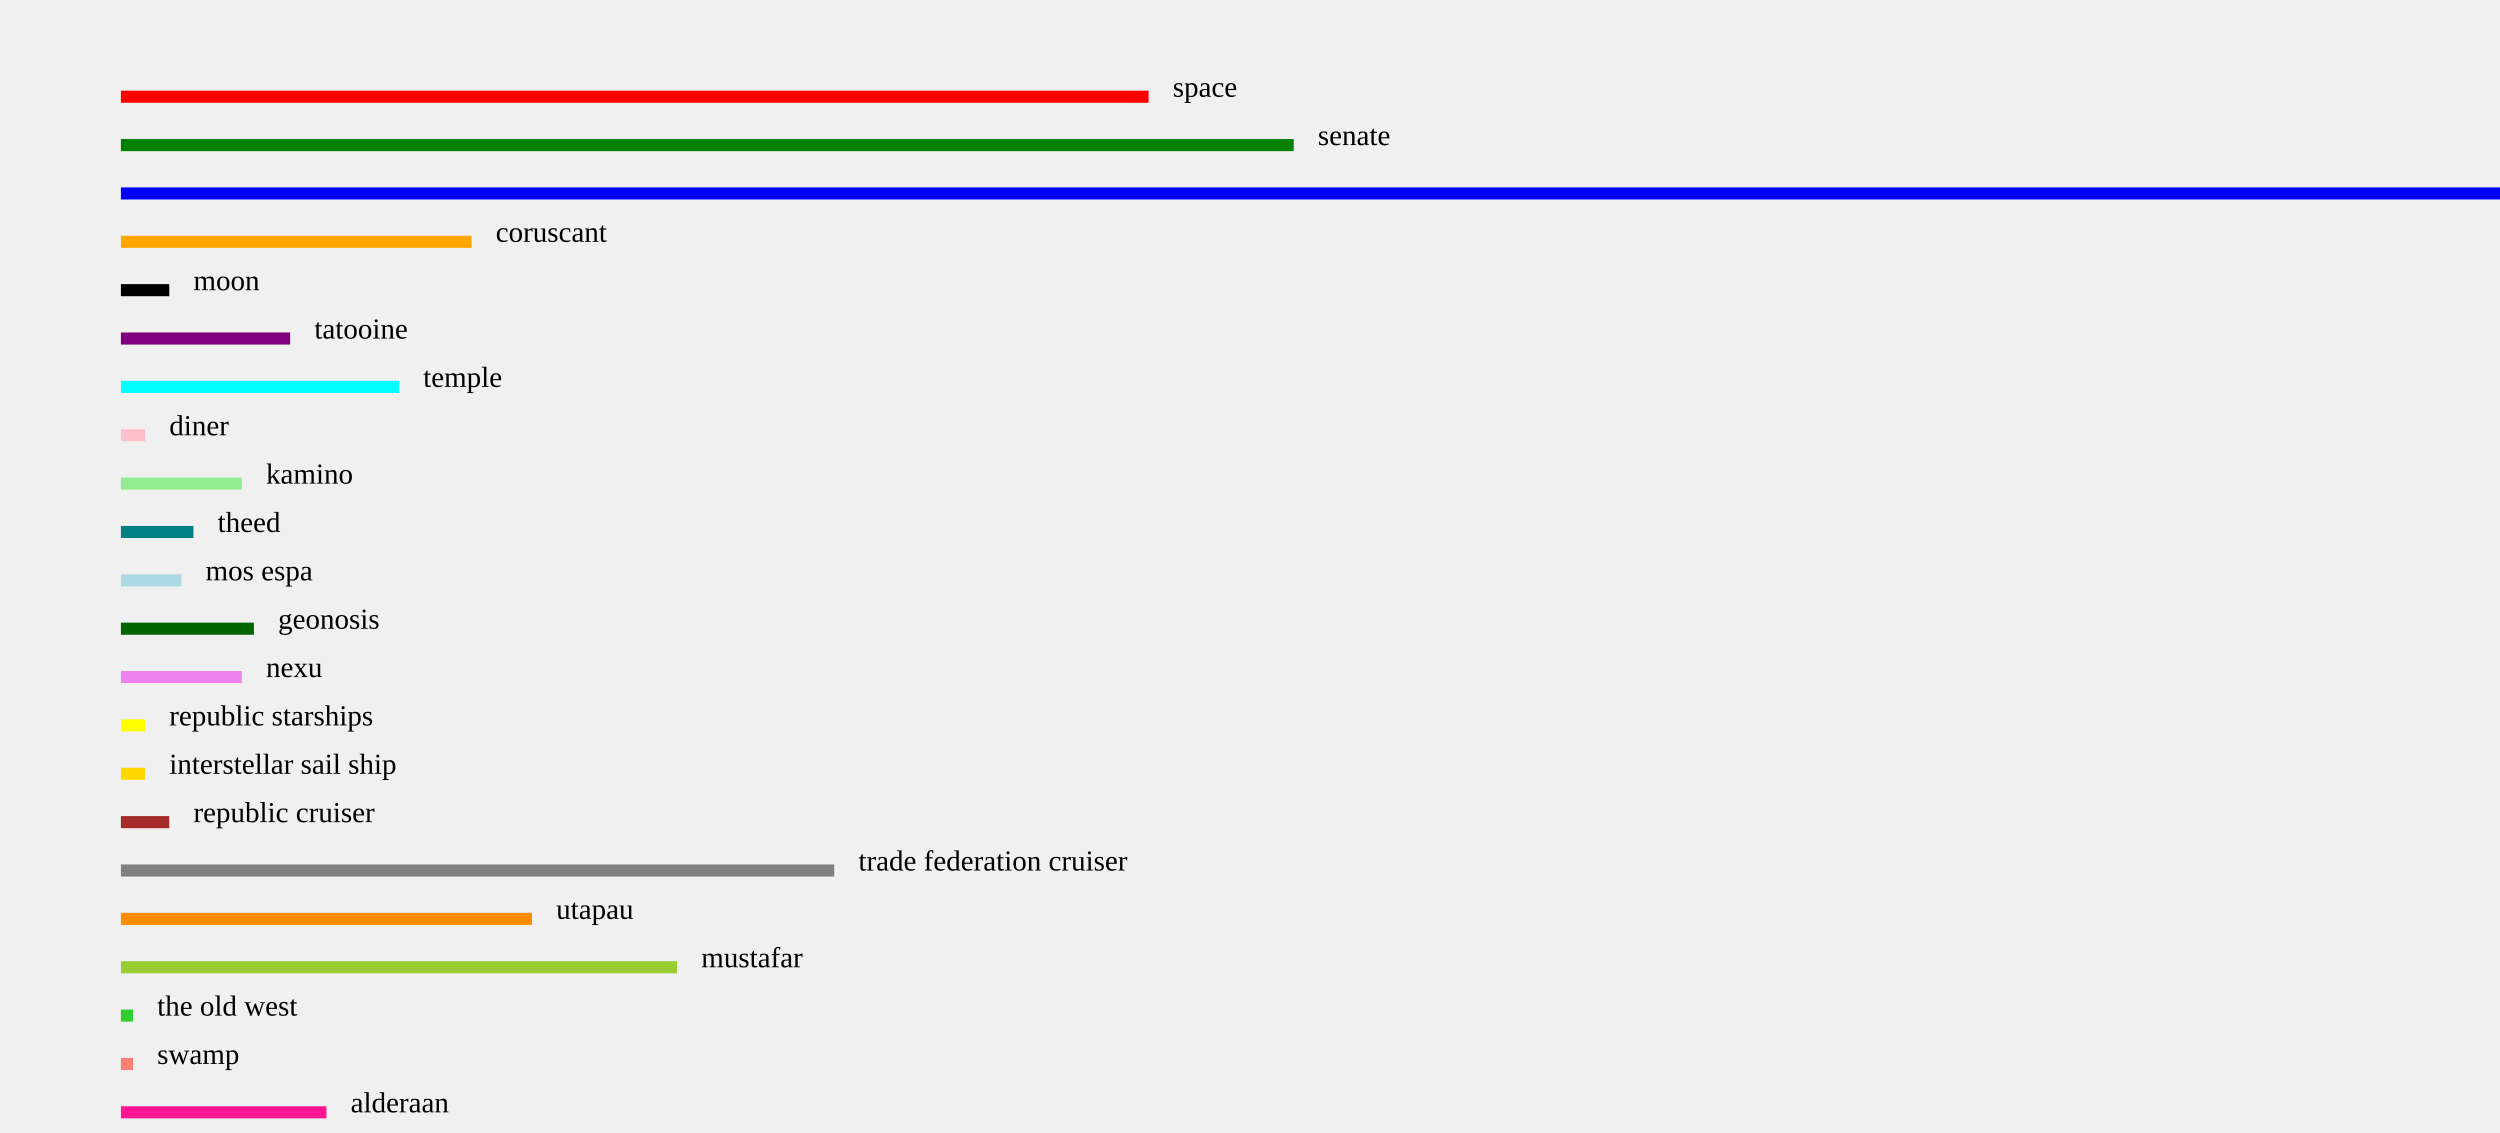
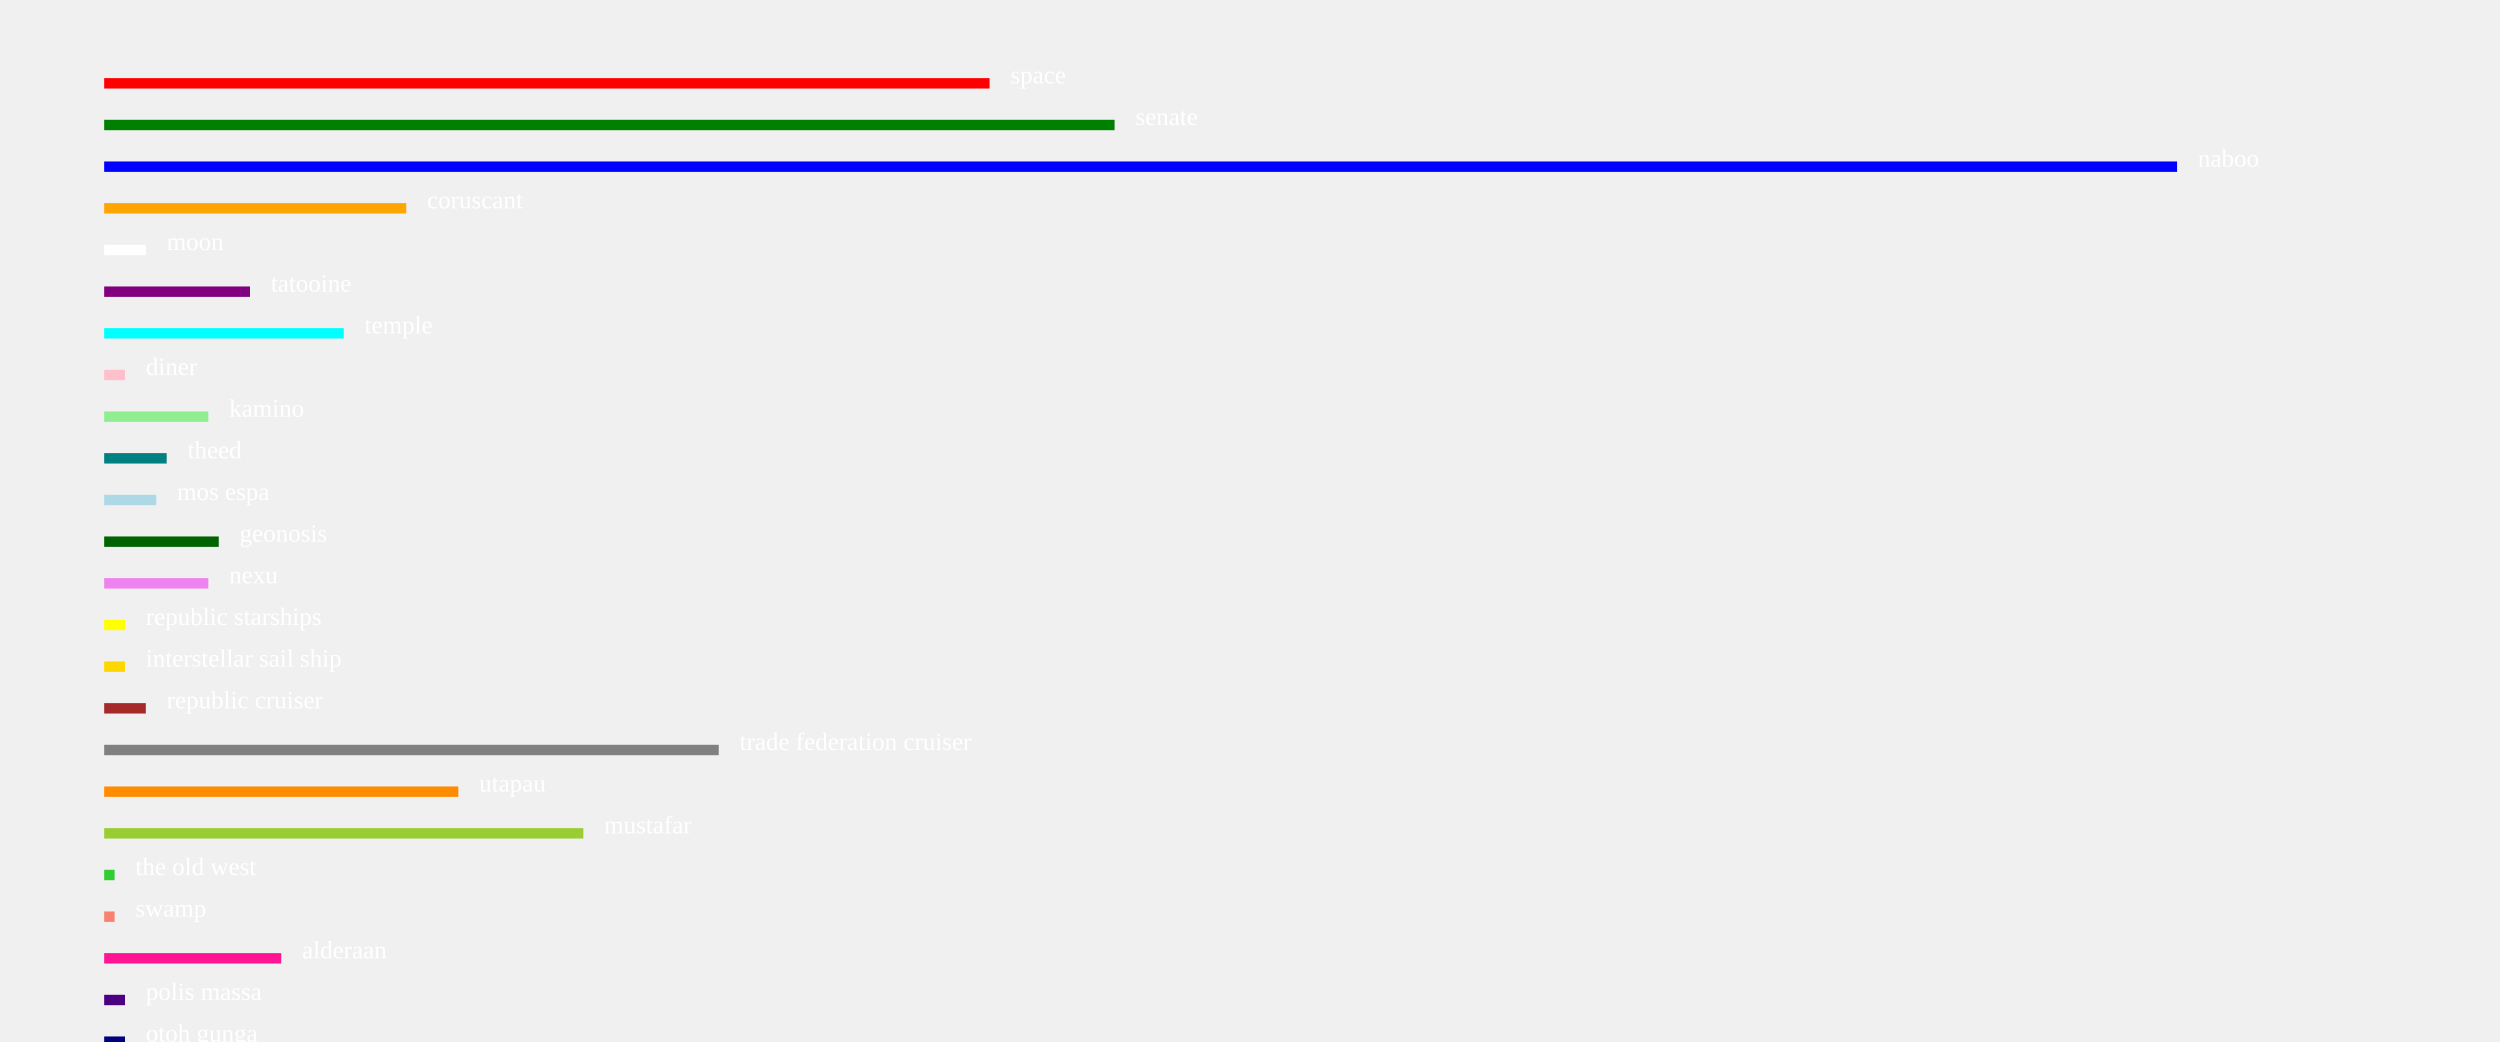
- <svg xmlns="http://www.w3.org/2000/svg" width="100%" height="100%">
+ <svg xmlns="http://www.w3.org/2000/svg" width="1200" height="500">
  <g transform="translate(50, 20)">
    <g id="P-1">
      <line x1="0" y1="20" x2="425" y2="20" stroke="red" stroke-width="5" />
-       <text x="435" y="20">space</text>
+       <text fill="white" x="435" y="20">space</text>
    </g>
    <g id="P-2">
      <line x1="0" y1="40" x2="485" y2="40" stroke="green" stroke-width="5" />
-       <text x="495" y="40">senate</text>
+       <text fill="white" x="495" y="40">senate</text>
    </g>
    <g id="P-3">
      <line x1="0" y1="60" x2="995" y2="60" stroke="blue" stroke-width="5" />
-       <text x="1005" y="60">naboo</text>
+       <text fill="white" x="1005" y="60">naboo</text>
    </g>
    <g id="P-4">
      <line x1="0" y1="80" x2="145" y2="80" stroke="orange" stroke-width="5" />
-       <text x="155" y="80">coruscant</text>
+       <text fill="white" x="155" y="80">coruscant</text>
    </g>
    <g id="P-5">
-       <line x1="0" y1="100" x2="20" y2="100" stroke="black" stroke-width="5" />
-       <text x="30" y="100">moon</text>
+       <line x1="0" y1="100" x2="20" y2="100" stroke="white" stroke-width="5" />
+       <text fill="white" x="30" y="100">moon</text>
    </g>
    <g id="P-6">
      <line x1="0" y1="120" x2="70" y2="120" stroke="purple" stroke-width="5" />
-       <text x="80" y="120">tatooine</text>
+       <text fill="white" x="80" y="120">tatooine</text>
    </g>
    <g id="P-7">
      <line x1="0" y1="140" x2="115" y2="140" stroke="aqua" stroke-width="5" />
-       <text x="125" y="140">temple</text>
+       <text fill="white" x="125" y="140">temple</text>
    </g>
    <g id="P-8">
      <line x1="0" y1="160" x2="10" y2="160" stroke="pink" stroke-width="5" />
-       <text x="20" y="160">diner</text>
+       <text fill="white" x="20" y="160">diner</text>
    </g>
    <g id="P-9">
      <line x1="0" y1="180" x2="50" y2="180" stroke="lightgreen" stroke-width="5" />
-       <text x="60" y="180">kamino</text>
+       <text fill="white" x="60" y="180">kamino</text>
    </g>
    <g id="P-10">
      <line x1="0" y1="200" x2="30" y2="200" stroke="teal" stroke-width="5" />
-       <text x="40" y="200">theed</text>
+       <text fill="white" x="40" y="200">theed</text>
    </g>
    <g id="P-11">
      <line x1="0" y1="220" x2="25" y2="220" stroke="lightblue" stroke-width="5" />
-       <text x="35" y="220">mos espa</text>
+       <text fill="white" x="35" y="220">mos espa</text>
    </g>
    <g id="P-12">
      <line x1="0" y1="240" x2="55" y2="240" stroke="darkgreen" stroke-width="5" />
-       <text x="65" y="240">geonosis</text>
+       <text fill="white" x="65" y="240">geonosis</text>
    </g>
    <g id="P-13">
      <line x1="0" y1="260" x2="50" y2="260" stroke="violet" stroke-width="5" />
-       <text x="60" y="260">nexu</text>
+       <text fill="white" x="60" y="260">nexu</text>
    </g>
    <g id="P-14">
      <line x1="0" y1="280" x2="10" y2="280" stroke="yellow" stroke-width="5" />
-       <text x="20" y="280">republic starships</text>
+       <text fill="white" x="20" y="280">republic starships</text>
    </g>
    <g id="P-15">
      <line x1="0" y1="300" x2="10" y2="300" stroke="gold" stroke-width="5" />
-       <text x="20" y="300">interstellar sail ship</text>
+       <text fill="white" x="20" y="300">interstellar sail ship</text>
    </g>
    <g id="P-16">
      <line x1="0" y1="320" x2="20" y2="320" stroke="brown" stroke-width="5" />
-       <text x="30" y="320">republic cruiser</text>
+       <text fill="white" x="30" y="320">republic cruiser</text>
    </g>
    <g id="P-17">
      <line x1="0" y1="340" x2="295" y2="340" stroke="grey" stroke-width="5" />
-       <text x="305" y="340">trade federation cruiser</text>
+       <text fill="white" x="305" y="340">trade federation cruiser</text>
    </g>
    <g id="P-18">
      <line x1="0" y1="360" x2="170" y2="360" stroke="darkorange" stroke-width="5" />
-       <text x="180" y="360">utapau</text>
+       <text fill="white" x="180" y="360">utapau</text>
    </g>
    <g id="P-19">
      <line x1="0" y1="380" x2="230" y2="380" stroke="yellowgreen" stroke-width="5" />
-       <text x="240" y="380">mustafar</text>
+       <text fill="white" x="240" y="380">mustafar</text>
    </g>
    <g id="P-20">
      <line x1="0" y1="400" x2="5" y2="400" stroke="limegreen" stroke-width="5" />
-       <text x="15" y="400">the old west</text>
+       <text fill="white" x="15" y="400">the old west</text>
    </g>
    <g id="P-21">
      <line x1="0" y1="420" x2="5" y2="420" stroke="salmon" stroke-width="5" />
-       <text x="15" y="420">swamp</text>
+       <text fill="white" x="15" y="420">swamp</text>
    </g>
    <g id="P-22">
      <line x1="0" y1="440" x2="85" y2="440" stroke="deeppink" stroke-width="5" />
-       <text x="95" y="440">alderaan</text>
+       <text fill="white" x="95" y="440">alderaan</text>
    </g>
    <g id="P-23">
      <line x1="0" y1="460" x2="10" y2="460" stroke="indigo" stroke-width="5" />
-       <text x="20" y="460">polis massa</text>
+       <text fill="white" x="20" y="460">polis massa</text>
    </g>
    <g id="P-24">
      <line x1="0" y1="480" x2="10" y2="480" stroke="navy" stroke-width="5" />
-       <text x="20" y="480">otoh gunga</text>
+       <text fill="white" x="20" y="480">otoh gunga</text>
    </g>
  </g>
</svg>
